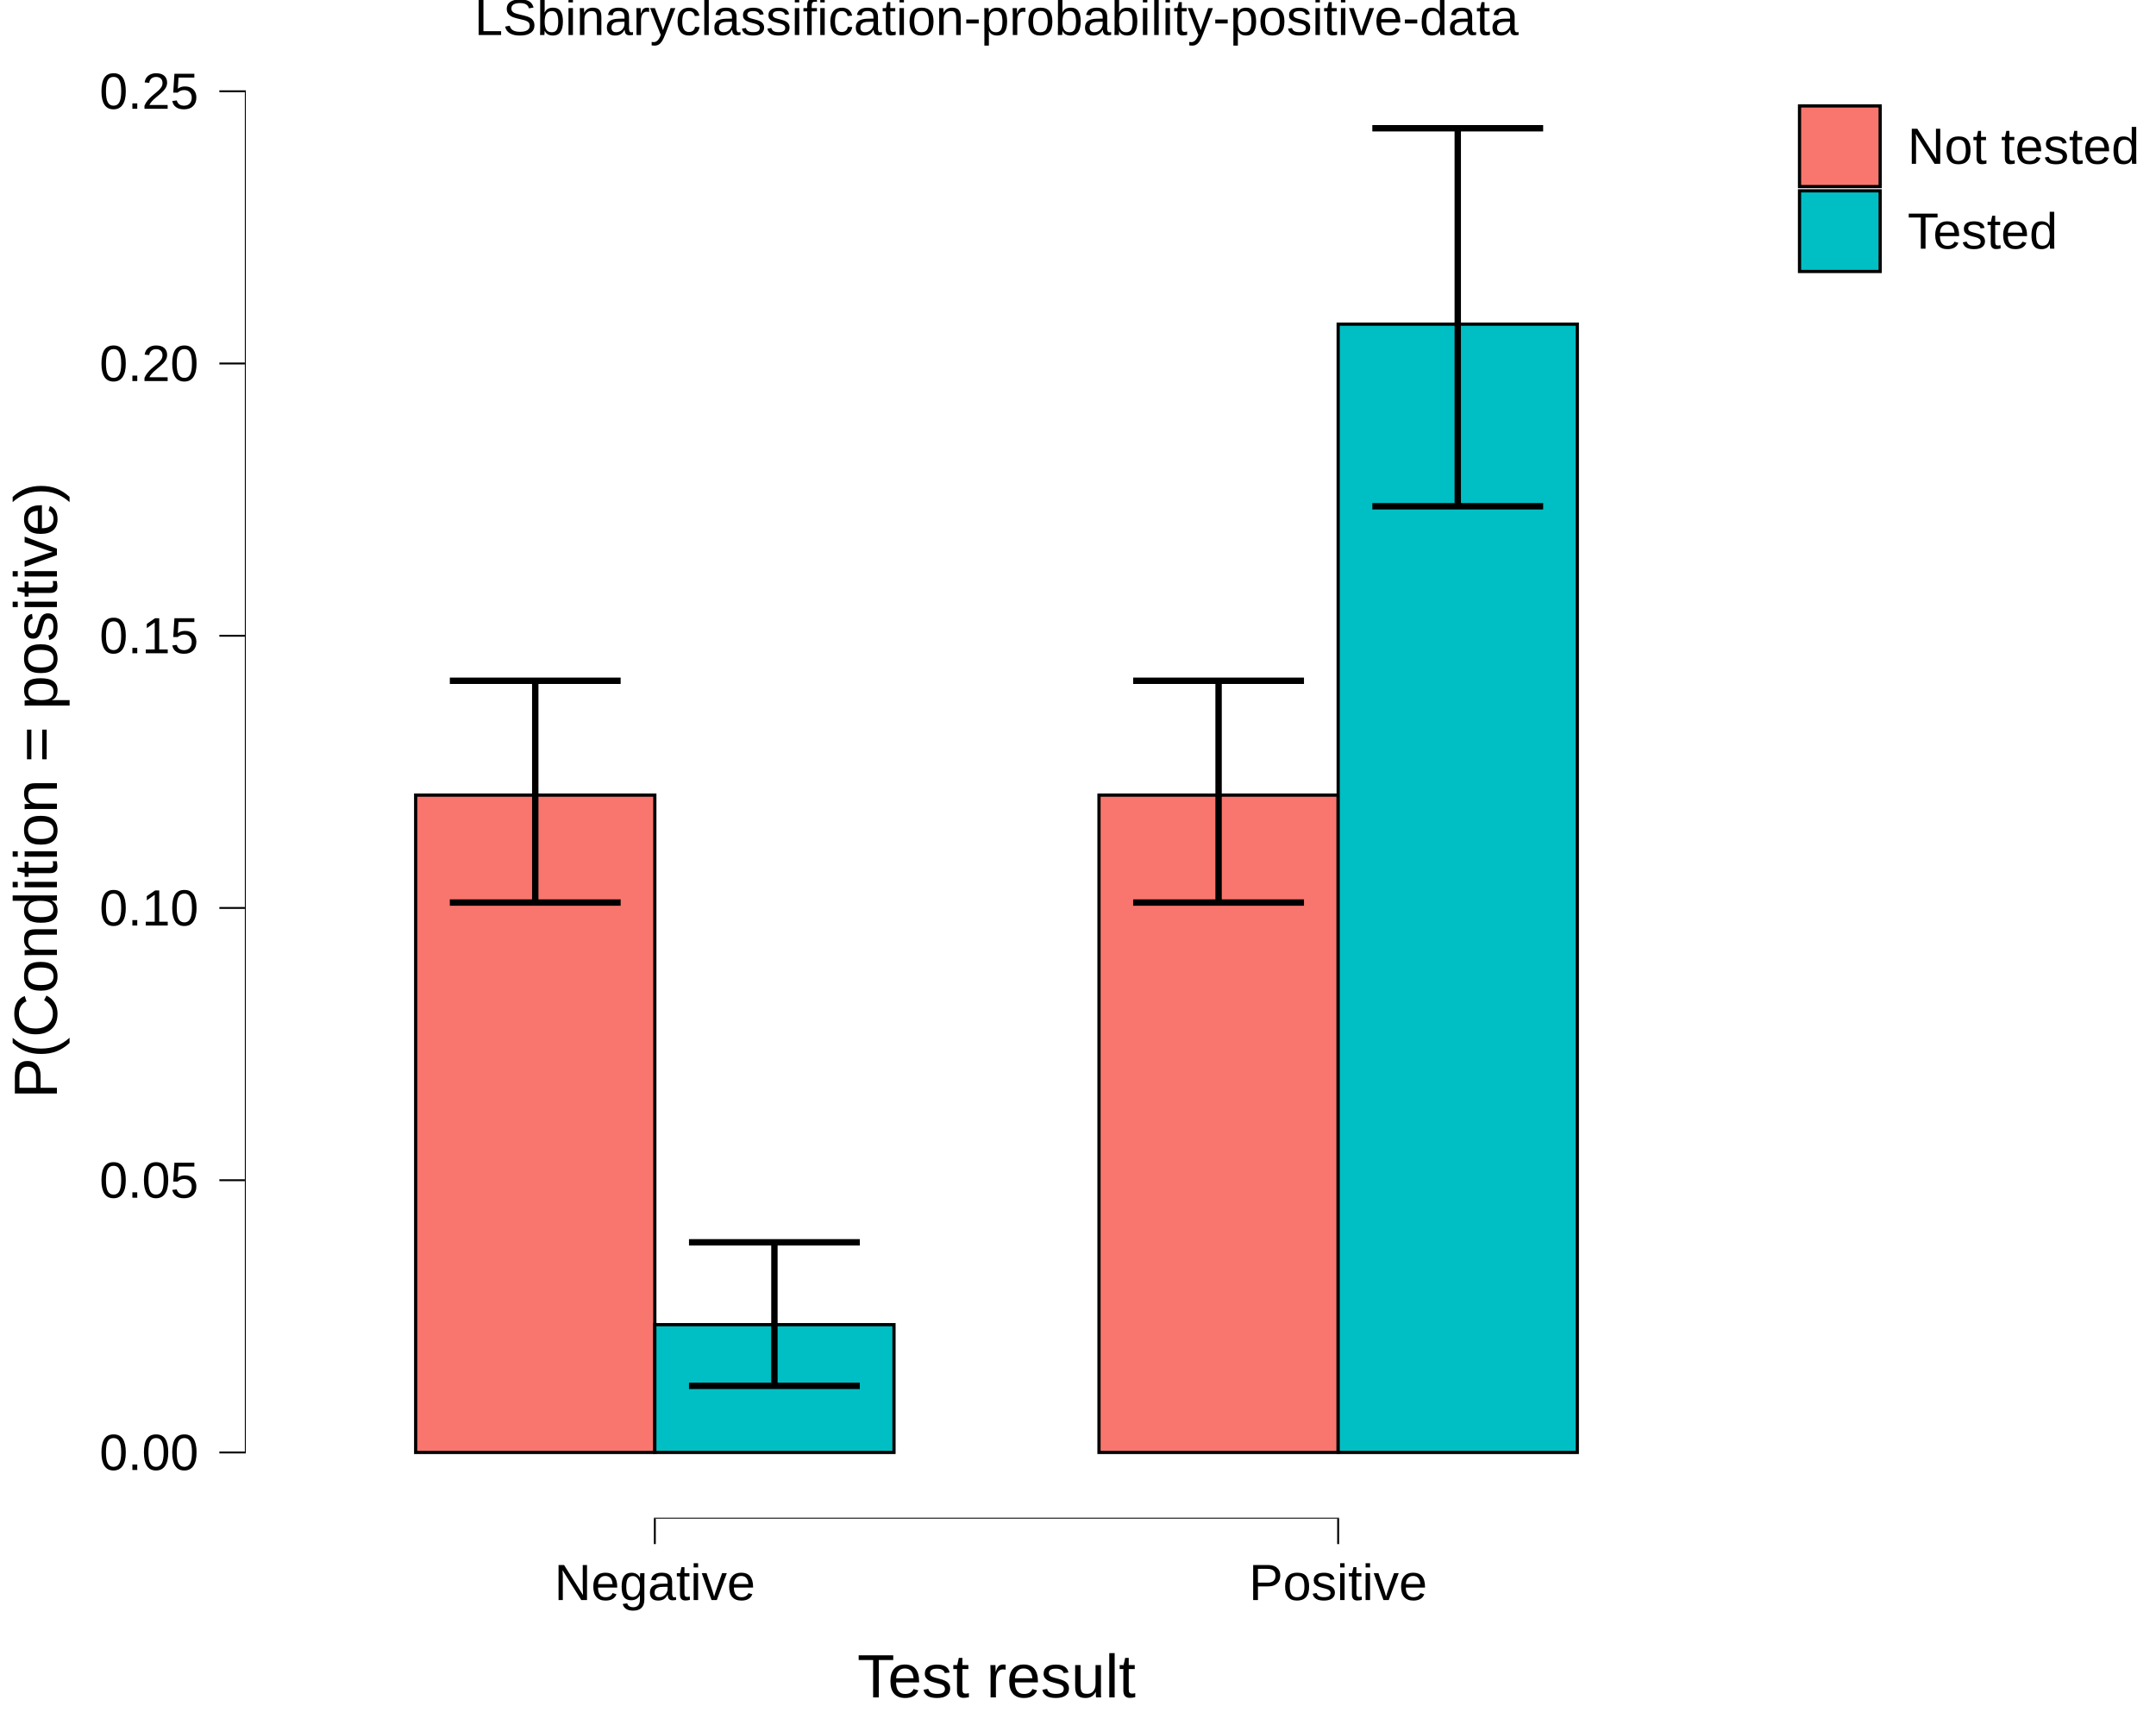
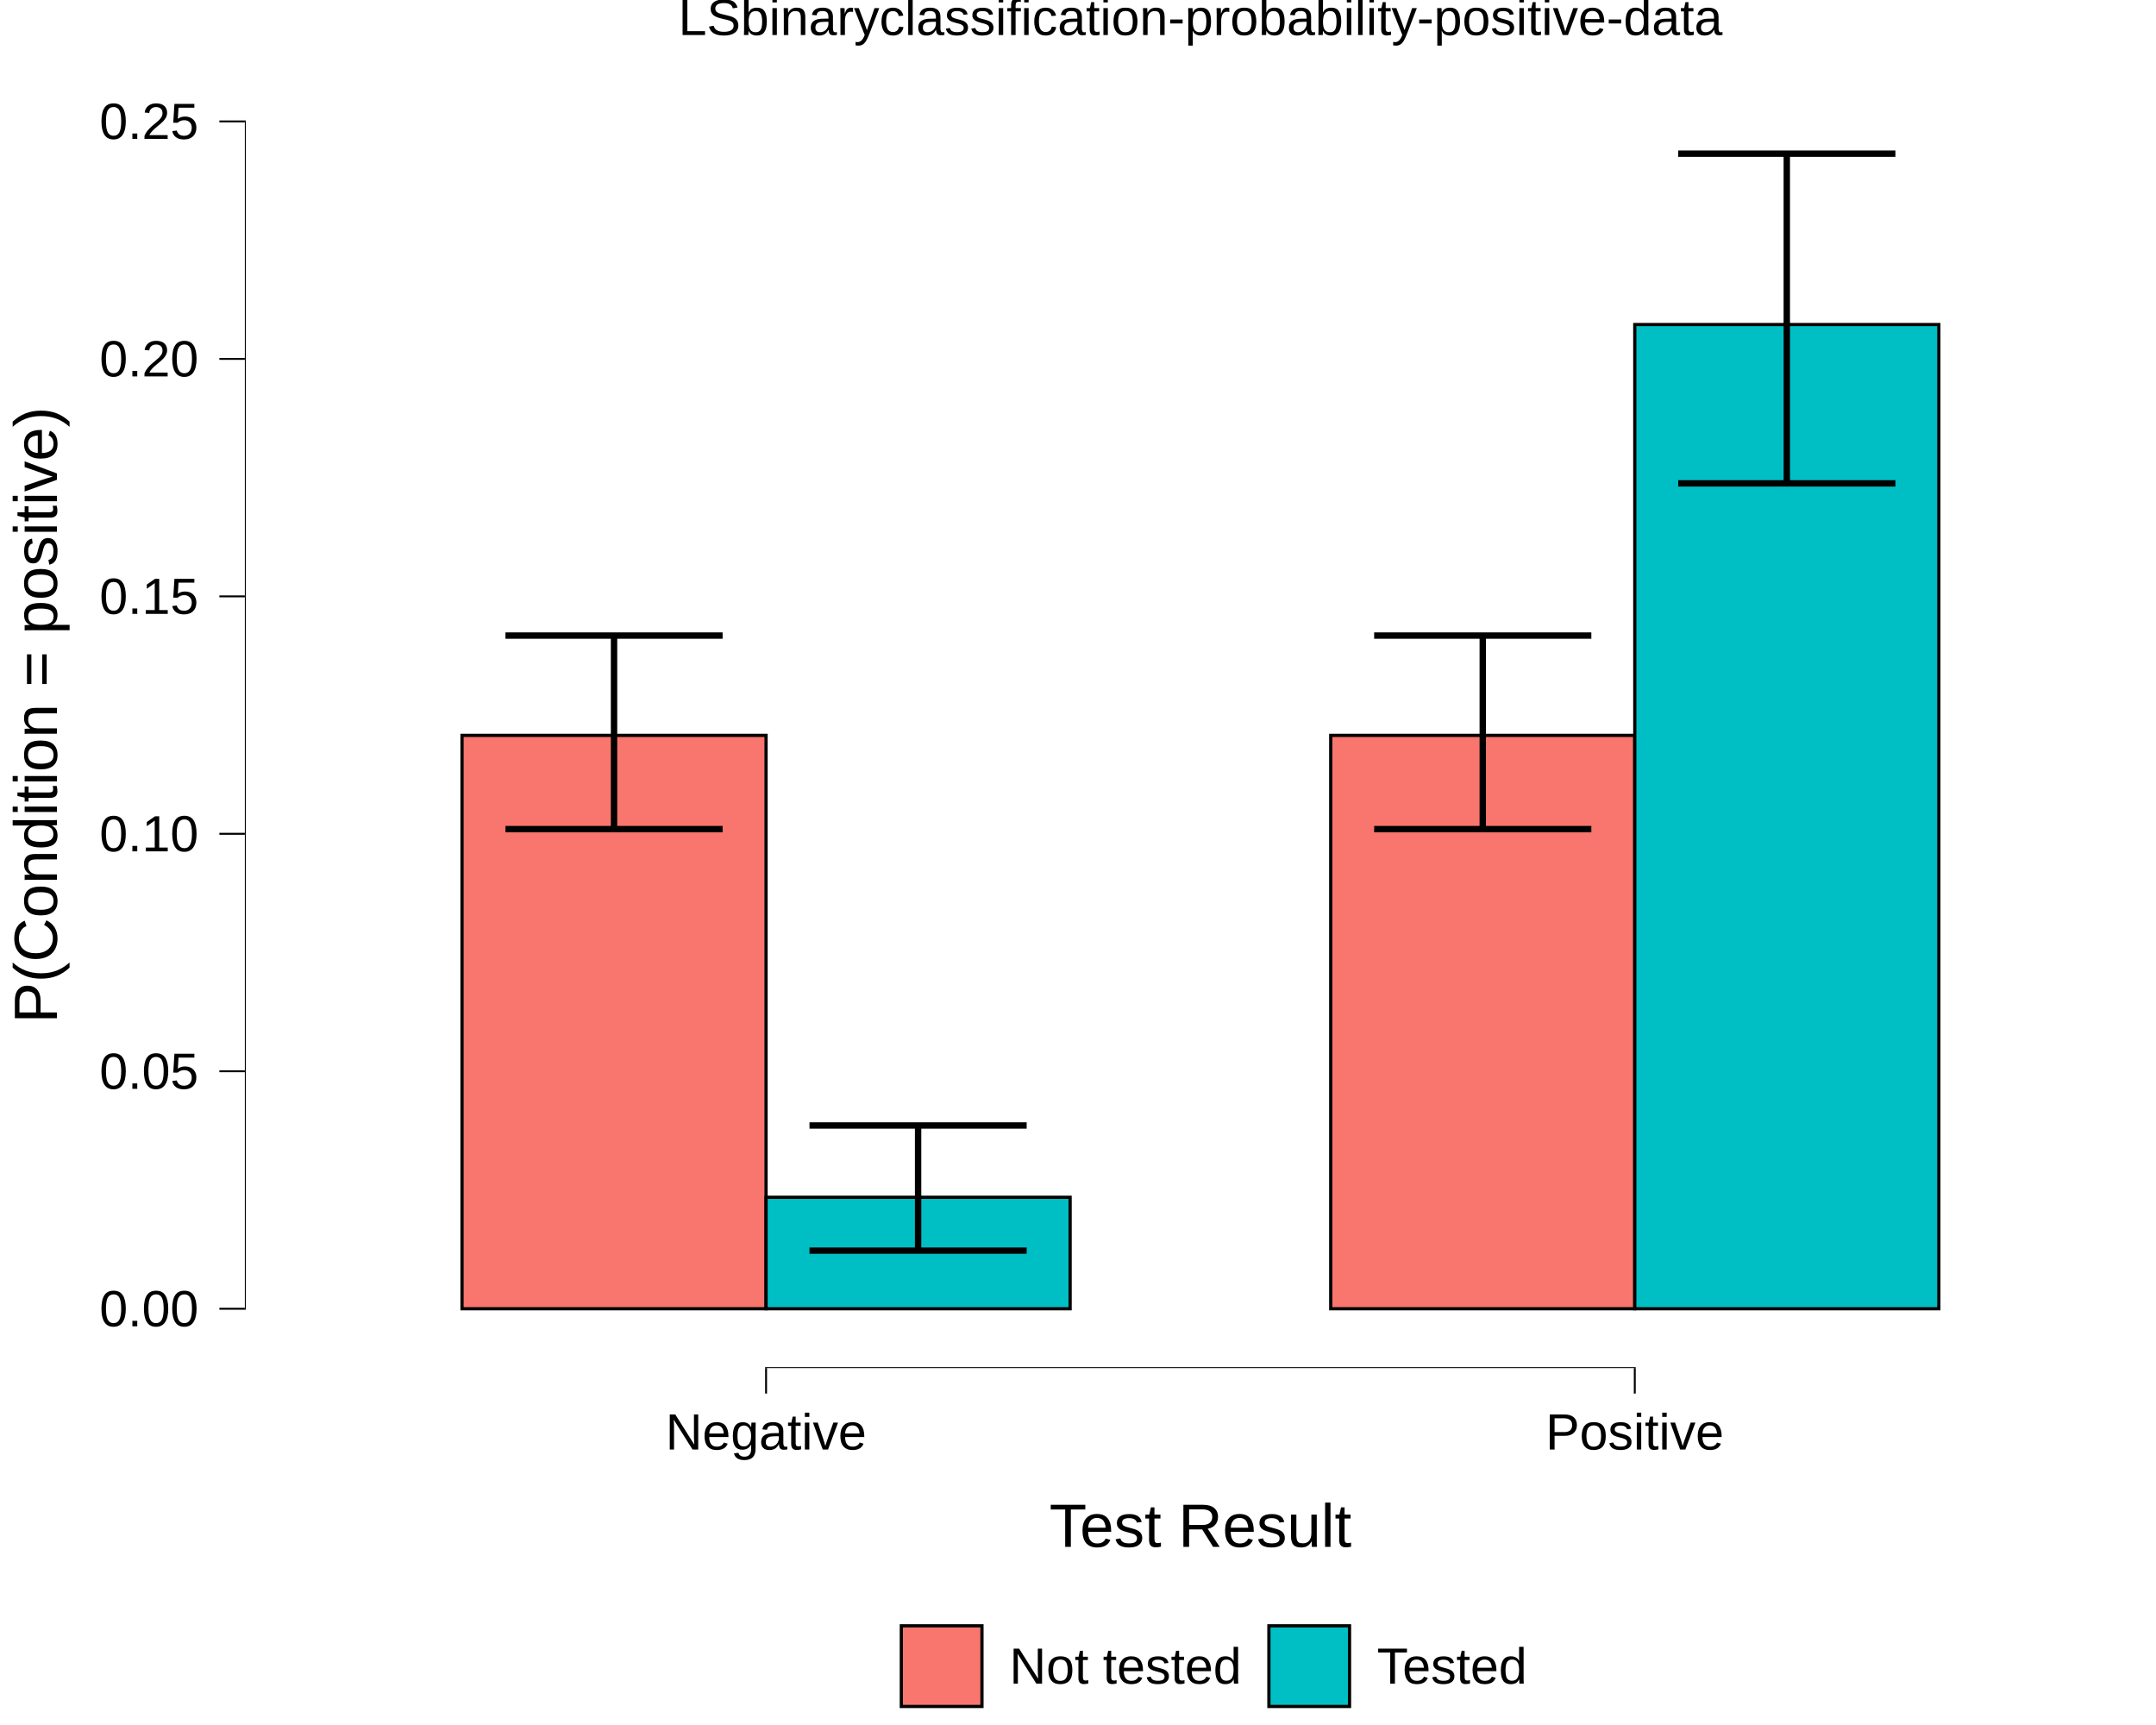
<svg xmlns="http://www.w3.org/2000/svg" viewBox="0 0 720.00 576.00">
  <defs>
    <style type="text/css">
    line, polyline, polygon, path, rect, circle {
      fill: none;
      stroke: #000000;
      stroke-linecap: round;
      stroke-linejoin: round;
      stroke-miterlimit: 10.00;
    }
  </style>
  </defs>
  <rect width="100%" height="100%" style="stroke: none; fill: #FFFFFF;" />
  <rect x="0.00" y="0.00" width="720.00" height="576.00" style="stroke-width: 10.67; stroke: none;" />
  <defs>
-     <clipPath id="cpODEuNzd8NTgzLjgwfDUwNy4xMHwyMC43MQ==">
-       <rect x="81.77" y="20.71" width="502.03" height="486.38" />
+     <clipPath id="cpODEuNzd8NzIwLjAwfDQ1Ni44M3wyMC43MQ==">
+       <rect x="81.77" y="20.71" width="638.23" height="436.12" />
    </clipPath>
  </defs>
-   <rect x="81.77" y="20.71" width="502.03" height="486.38" style="stroke-width: 10.67; stroke: none;" clip-path="url(#cpODEuNzd8NTgzLjgwfDUwNy4xMHwyMC43MQ==)" />
-   <rect x="138.81" y="265.50" width="79.87" height="219.49" style="stroke-width: 1.07; stroke-linecap: square; stroke-linejoin: miter; fill: #F8766D;" clip-path="url(#cpODEuNzd8NTgzLjgwfDUwNy4xMHwyMC43MQ==)" />
-   <rect x="218.68" y="442.32" width="79.87" height="42.67" style="stroke-width: 1.07; stroke-linecap: square; stroke-linejoin: miter; fill: #00BFC4;" clip-path="url(#cpODEuNzd8NTgzLjgwfDUwNy4xMHwyMC43MQ==)" />
-   <rect x="367.01" y="265.50" width="79.87" height="219.49" style="stroke-width: 1.07; stroke-linecap: square; stroke-linejoin: miter; fill: #F8766D;" clip-path="url(#cpODEuNzd8NTgzLjgwfDUwNy4xMHwyMC43MQ==)" />
-   <rect x="446.88" y="108.24" width="79.87" height="376.75" style="stroke-width: 1.07; stroke-linecap: square; stroke-linejoin: miter; fill: #00BFC4;" clip-path="url(#cpODEuNzd8NTgzLjgwfDUwNy4xMHwyMC43MQ==)" />
-   <polyline points="150.22,227.31 207.27,227.31 " style="stroke-width: 2.13; stroke-linecap: butt;" clip-path="url(#cpODEuNzd8NTgzLjgwfDUwNy4xMHwyMC43MQ==)" />
-   <polyline points="178.75,227.31 178.75,301.38 " style="stroke-width: 2.13; stroke-linecap: butt;" clip-path="url(#cpODEuNzd8NTgzLjgwfDUwNy4xMHwyMC43MQ==)" />
-   <polyline points="150.22,301.38 207.27,301.38 " style="stroke-width: 2.13; stroke-linecap: butt;" clip-path="url(#cpODEuNzd8NTgzLjgwfDUwNy4xMHwyMC43MQ==)" />
-   <polyline points="230.09,414.82 287.14,414.82 " style="stroke-width: 2.13; stroke-linecap: butt;" clip-path="url(#cpODEuNzd8NTgzLjgwfDUwNy4xMHwyMC43MQ==)" />
-   <polyline points="258.62,414.82 258.62,462.74 " style="stroke-width: 2.13; stroke-linecap: butt;" clip-path="url(#cpODEuNzd8NTgzLjgwfDUwNy4xMHwyMC43MQ==)" />
-   <polyline points="230.09,462.74 287.14,462.74 " style="stroke-width: 2.13; stroke-linecap: butt;" clip-path="url(#cpODEuNzd8NTgzLjgwfDUwNy4xMHwyMC43MQ==)" />
-   <polyline points="378.42,227.31 435.47,227.31 " style="stroke-width: 2.13; stroke-linecap: butt;" clip-path="url(#cpODEuNzd8NTgzLjgwfDUwNy4xMHwyMC43MQ==)" />
-   <polyline points="406.95,227.31 406.95,301.38 " style="stroke-width: 2.13; stroke-linecap: butt;" clip-path="url(#cpODEuNzd8NTgzLjgwfDUwNy4xMHwyMC43MQ==)" />
-   <polyline points="378.42,301.38 435.47,301.38 " style="stroke-width: 2.13; stroke-linecap: butt;" clip-path="url(#cpODEuNzd8NTgzLjgwfDUwNy4xMHwyMC43MQ==)" />
-   <polyline points="458.29,42.82 515.34,42.82 " style="stroke-width: 2.13; stroke-linecap: butt;" clip-path="url(#cpODEuNzd8NTgzLjgwfDUwNy4xMHwyMC43MQ==)" />
-   <polyline points="486.82,42.82 486.82,169.04 " style="stroke-width: 2.13; stroke-linecap: butt;" clip-path="url(#cpODEuNzd8NTgzLjgwfDUwNy4xMHwyMC43MQ==)" />
-   <polyline points="458.29,169.04 515.34,169.04 " style="stroke-width: 2.13; stroke-linecap: butt;" clip-path="url(#cpODEuNzd8NTgzLjgwfDUwNy4xMHwyMC43MQ==)" />
-   <line x1="218.36" y1="507.10" x2="447.20" y2="507.10" style="stroke-width: 0.64; stroke-linecap: butt;" clip-path="url(#cpODEuNzd8NTgzLjgwfDUwNy4xMHwyMC43MQ==)" />
-   <line x1="81.77" y1="485.31" x2="81.77" y2="30.16" style="stroke-width: 0.64; stroke-linecap: butt;" clip-path="url(#cpODEuNzd8NTgzLjgwfDUwNy4xMHwyMC43MQ==)" />
-   <rect x="81.77" y="20.71" width="502.03" height="486.38" style="stroke-width: 0.00; stroke: none;" clip-path="url(#cpODEuNzd8NTgzLjgwfDUwNy4xMHwyMC43MQ==)" />
+   <rect x="81.77" y="20.71" width="638.23" height="436.12" style="stroke-width: 10.67; stroke: none;" clip-path="url(#cpODEuNzd8NzIwLjAwfDQ1Ni44M3wyMC43MQ==)" />
+   <rect x="154.29" y="245.55" width="101.54" height="191.46" style="stroke-width: 1.07; stroke-linecap: square; stroke-linejoin: miter; fill: #F8766D;" clip-path="url(#cpODEuNzd8NzIwLjAwfDQ1Ni44M3wyMC43MQ==)" />
+   <rect x="255.83" y="399.79" width="101.54" height="37.22" style="stroke-width: 1.07; stroke-linecap: square; stroke-linejoin: miter; fill: #00BFC4;" clip-path="url(#cpODEuNzd8NzIwLjAwfDQ1Ni44M3wyMC43MQ==)" />
+   <rect x="444.40" y="245.55" width="101.54" height="191.46" style="stroke-width: 1.07; stroke-linecap: square; stroke-linejoin: miter; fill: #F8766D;" clip-path="url(#cpODEuNzd8NzIwLjAwfDQ1Ni44M3wyMC43MQ==)" />
+   <rect x="545.94" y="108.37" width="101.54" height="328.64" style="stroke-width: 1.07; stroke-linecap: square; stroke-linejoin: miter; fill: #00BFC4;" clip-path="url(#cpODEuNzd8NzIwLjAwfDQ1Ni44M3wyMC43MQ==)" />
+   <polyline points="168.80,212.23 241.32,212.23 " style="stroke-width: 2.13; stroke-linecap: butt;" clip-path="url(#cpODEuNzd8NzIwLjAwfDQ1Ni44M3wyMC43MQ==)" />
+   <polyline points="205.06,212.23 205.06,276.85 " style="stroke-width: 2.13; stroke-linecap: butt;" clip-path="url(#cpODEuNzd8NzIwLjAwfDQ1Ni44M3wyMC43MQ==)" />
+   <polyline points="168.80,276.85 241.32,276.85 " style="stroke-width: 2.13; stroke-linecap: butt;" clip-path="url(#cpODEuNzd8NzIwLjAwfDQ1Ni44M3wyMC43MQ==)" />
+   <polyline points="270.33,375.81 342.86,375.81 " style="stroke-width: 2.13; stroke-linecap: butt;" clip-path="url(#cpODEuNzd8NzIwLjAwfDQ1Ni44M3wyMC43MQ==)" />
+   <polyline points="306.60,375.81 306.60,417.60 " style="stroke-width: 2.13; stroke-linecap: butt;" clip-path="url(#cpODEuNzd8NzIwLjAwfDQ1Ni44M3wyMC43MQ==)" />
+   <polyline points="270.33,417.60 342.86,417.60 " style="stroke-width: 2.13; stroke-linecap: butt;" clip-path="url(#cpODEuNzd8NzIwLjAwfDQ1Ni44M3wyMC43MQ==)" />
+   <polyline points="458.90,212.23 531.43,212.23 " style="stroke-width: 2.13; stroke-linecap: butt;" clip-path="url(#cpODEuNzd8NzIwLjAwfDQ1Ni44M3wyMC43MQ==)" />
+   <polyline points="495.17,212.23 495.17,276.85 " style="stroke-width: 2.13; stroke-linecap: butt;" clip-path="url(#cpODEuNzd8NzIwLjAwfDQ1Ni44M3wyMC43MQ==)" />
+   <polyline points="458.90,276.85 531.43,276.85 " style="stroke-width: 2.13; stroke-linecap: butt;" clip-path="url(#cpODEuNzd8NzIwLjAwfDQ1Ni44M3wyMC43MQ==)" />
+   <polyline points="560.44,51.31 632.97,51.31 " style="stroke-width: 2.13; stroke-linecap: butt;" clip-path="url(#cpODEuNzd8NzIwLjAwfDQ1Ni44M3wyMC43MQ==)" />
+   <polyline points="596.70,51.31 596.70,161.41 " style="stroke-width: 2.13; stroke-linecap: butt;" clip-path="url(#cpODEuNzd8NzIwLjAwfDQ1Ni44M3wyMC43MQ==)" />
+   <polyline points="560.44,161.41 632.97,161.41 " style="stroke-width: 2.13; stroke-linecap: butt;" clip-path="url(#cpODEuNzd8NzIwLjAwfDQ1Ni44M3wyMC43MQ==)" />
+   <line x1="255.51" y1="456.83" x2="546.25" y2="456.83" style="stroke-width: 0.64; stroke-linecap: butt;" clip-path="url(#cpODEuNzd8NzIwLjAwfDQ1Ni44M3wyMC43MQ==)" />
+   <line x1="81.77" y1="437.33" x2="81.77" y2="40.22" style="stroke-width: 0.64; stroke-linecap: butt;" clip-path="url(#cpODEuNzd8NzIwLjAwfDQ1Ni44M3wyMC43MQ==)" />
+   <rect x="81.77" y="20.71" width="638.23" height="436.12" style="stroke-width: 0.00; stroke: none;" clip-path="url(#cpODEuNzd8NzIwLjAwfDQ1Ni44M3wyMC43MQ==)" />
  <defs>
    <clipPath id="cpMC4wMHw3MjAuMDB8NTc2LjAwfDAuMDA=">
      <rect x="0.00" y="0.00" width="720.00" height="576.00" />
    </clipPath>
  </defs>
-   <polyline points="81.77,507.10 81.77,20.71 " style="stroke-width: 0.00; stroke: none; stroke-linecap: butt;" clip-path="url(#cpMC4wMHw3MjAuMDB8NTc2LjAwfDAuMDA=)" />
+   <polyline points="81.77,456.83 81.77,20.71 " style="stroke-width: 0.00; stroke: none; stroke-linecap: butt;" clip-path="url(#cpMC4wMHw3MjAuMDB8NTc2LjAwfDAuMDA=)" />
  <g clip-path="url(#cpMC4wMHw3MjAuMDB8NTc2LjAwfDAuMDA=)">
-     <text x="33.21" y="490.84" style="font-size: 17.00px; font-family: Liberation Sans;" textLength="33.08px" lengthAdjust="spacingAndGlyphs">0.00</text>
+     <text x="33.21" y="442.86" style="font-size: 17.00px; font-family: Liberation Sans;" textLength="33.08px" lengthAdjust="spacingAndGlyphs">0.00</text>
  </g>
  <g clip-path="url(#cpMC4wMHw3MjAuMDB8NTc2LjAwfDAuMDA=)">
-     <text x="33.21" y="399.94" style="font-size: 17.00px; font-family: Liberation Sans;" textLength="33.08px" lengthAdjust="spacingAndGlyphs">0.05</text>
+     <text x="33.21" y="363.57" style="font-size: 17.00px; font-family: Liberation Sans;" textLength="33.08px" lengthAdjust="spacingAndGlyphs">0.05</text>
  </g>
  <g clip-path="url(#cpMC4wMHw3MjAuMDB8NTc2LjAwfDAuMDA=)">
-     <text x="33.21" y="309.04" style="font-size: 17.00px; font-family: Liberation Sans;" textLength="33.08px" lengthAdjust="spacingAndGlyphs">0.10</text>
+     <text x="33.21" y="284.27" style="font-size: 17.00px; font-family: Liberation Sans;" textLength="33.08px" lengthAdjust="spacingAndGlyphs">0.10</text>
  </g>
  <g clip-path="url(#cpMC4wMHw3MjAuMDB8NTc2LjAwfDAuMDA=)">
-     <text x="33.21" y="218.13" style="font-size: 17.00px; font-family: Liberation Sans;" textLength="33.08px" lengthAdjust="spacingAndGlyphs">0.15</text>
+     <text x="33.21" y="204.98" style="font-size: 17.00px; font-family: Liberation Sans;" textLength="33.08px" lengthAdjust="spacingAndGlyphs">0.15</text>
  </g>
  <g clip-path="url(#cpMC4wMHw3MjAuMDB8NTc2LjAwfDAuMDA=)">
-     <text x="33.21" y="127.23" style="font-size: 17.00px; font-family: Liberation Sans;" textLength="33.08px" lengthAdjust="spacingAndGlyphs">0.20</text>
+     <text x="33.21" y="125.68" style="font-size: 17.00px; font-family: Liberation Sans;" textLength="33.08px" lengthAdjust="spacingAndGlyphs">0.20</text>
  </g>
  <g clip-path="url(#cpMC4wMHw3MjAuMDB8NTc2LjAwfDAuMDA=)">
-     <text x="33.21" y="36.33" style="font-size: 17.00px; font-family: Liberation Sans;" textLength="33.08px" lengthAdjust="spacingAndGlyphs">0.25</text>
+     <text x="33.21" y="46.39" style="font-size: 17.00px; font-family: Liberation Sans;" textLength="33.08px" lengthAdjust="spacingAndGlyphs">0.25</text>
  </g>
-   <polyline points="73.26,484.99 81.77,484.99 " style="stroke-width: 0.64; stroke-linecap: butt;" clip-path="url(#cpMC4wMHw3MjAuMDB8NTc2LjAwfDAuMDA=)" />
-   <polyline points="73.26,394.09 81.77,394.09 " style="stroke-width: 0.64; stroke-linecap: butt;" clip-path="url(#cpMC4wMHw3MjAuMDB8NTc2LjAwfDAuMDA=)" />
-   <polyline points="73.26,303.18 81.77,303.18 " style="stroke-width: 0.64; stroke-linecap: butt;" clip-path="url(#cpMC4wMHw3MjAuMDB8NTc2LjAwfDAuMDA=)" />
-   <polyline points="73.26,212.28 81.77,212.28 " style="stroke-width: 0.64; stroke-linecap: butt;" clip-path="url(#cpMC4wMHw3MjAuMDB8NTc2LjAwfDAuMDA=)" />
-   <polyline points="73.26,121.38 81.77,121.38 " style="stroke-width: 0.64; stroke-linecap: butt;" clip-path="url(#cpMC4wMHw3MjAuMDB8NTc2LjAwfDAuMDA=)" />
-   <polyline points="73.26,30.48 81.77,30.48 " style="stroke-width: 0.64; stroke-linecap: butt;" clip-path="url(#cpMC4wMHw3MjAuMDB8NTc2LjAwfDAuMDA=)" />
-   <polyline points="81.77,507.10 583.80,507.10 " style="stroke-width: 0.00; stroke: none; stroke-linecap: butt;" clip-path="url(#cpMC4wMHw3MjAuMDB8NTc2LjAwfDAuMDA=)" />
-   <polyline points="218.68,515.60 218.68,507.10 " style="stroke-width: 0.64; stroke-linecap: butt;" clip-path="url(#cpMC4wMHw3MjAuMDB8NTc2LjAwfDAuMDA=)" />
-   <polyline points="446.88,515.60 446.88,507.10 " style="stroke-width: 0.64; stroke-linecap: butt;" clip-path="url(#cpMC4wMHw3MjAuMDB8NTc2LjAwfDAuMDA=)" />
+   <polyline points="73.26,437.01 81.77,437.01 " style="stroke-width: 0.64; stroke-linecap: butt;" clip-path="url(#cpMC4wMHw3MjAuMDB8NTc2LjAwfDAuMDA=)" />
+   <polyline points="73.26,357.71 81.77,357.71 " style="stroke-width: 0.64; stroke-linecap: butt;" clip-path="url(#cpMC4wMHw3MjAuMDB8NTc2LjAwfDAuMDA=)" />
+   <polyline points="73.26,278.42 81.77,278.42 " style="stroke-width: 0.64; stroke-linecap: butt;" clip-path="url(#cpMC4wMHw3MjAuMDB8NTc2LjAwfDAuMDA=)" />
+   <polyline points="73.26,199.13 81.77,199.13 " style="stroke-width: 0.64; stroke-linecap: butt;" clip-path="url(#cpMC4wMHw3MjAuMDB8NTc2LjAwfDAuMDA=)" />
+   <polyline points="73.26,119.83 81.77,119.83 " style="stroke-width: 0.64; stroke-linecap: butt;" clip-path="url(#cpMC4wMHw3MjAuMDB8NTc2LjAwfDAuMDA=)" />
+   <polyline points="73.26,40.54 81.77,40.54 " style="stroke-width: 0.64; stroke-linecap: butt;" clip-path="url(#cpMC4wMHw3MjAuMDB8NTc2LjAwfDAuMDA=)" />
+   <polyline points="81.77,456.83 720.00,456.83 " style="stroke-width: 0.00; stroke: none; stroke-linecap: butt;" clip-path="url(#cpMC4wMHw3MjAuMDB8NTc2LjAwfDAuMDA=)" />
+   <polyline points="255.83,465.34 255.83,456.83 " style="stroke-width: 0.64; stroke-linecap: butt;" clip-path="url(#cpMC4wMHw3MjAuMDB8NTc2LjAwfDAuMDA=)" />
+   <polyline points="545.94,465.34 545.94,456.83 " style="stroke-width: 0.64; stroke-linecap: butt;" clip-path="url(#cpMC4wMHw3MjAuMDB8NTc2LjAwfDAuMDA=)" />
  <g clip-path="url(#cpMC4wMHw3MjAuMDB8NTc2LjAwfDAuMDA=)">
-     <text x="185.14" y="534.28" style="font-size: 17.00px; font-family: Liberation Sans;" textLength="67.09px" lengthAdjust="spacingAndGlyphs">Negative</text>
+     <text x="222.28" y="484.01" style="font-size: 17.00px; font-family: Liberation Sans;" textLength="67.09px" lengthAdjust="spacingAndGlyphs">Negative</text>
  </g>
  <g clip-path="url(#cpMC4wMHw3MjAuMDB8NTc2LjAwfDAuMDA=)">
-     <text x="417.11" y="534.28" style="font-size: 17.00px; font-family: Liberation Sans;" textLength="59.53px" lengthAdjust="spacingAndGlyphs">Positive</text>
+     <text x="516.17" y="484.01" style="font-size: 17.00px; font-family: Liberation Sans;" textLength="59.53px" lengthAdjust="spacingAndGlyphs">Positive</text>
  </g>
  <g clip-path="url(#cpMC4wMHw3MjAuMDB8NTc2LjAwfDAuMDA=)">
-     <text x="286.30" y="566.78" style="font-size: 20.40px; font-family: Liberation Sans;" textLength="92.97px" lengthAdjust="spacingAndGlyphs">Test result</text>
+     <text x="350.44" y="516.52" style="font-size: 20.40px; font-family: Liberation Sans;" textLength="100.89px" lengthAdjust="spacingAndGlyphs">Test Result</text>
  </g>
  <g clip-path="url(#cpMC4wMHw3MjAuMDB8NTc2LjAwfDAuMDA=)">
-     <text transform="translate(19.01,366.80) rotate(-90)" style="font-size: 20.40px; font-family: Liberation Sans;" textLength="205.78px" lengthAdjust="spacingAndGlyphs">P(Condition = positive)</text>
+     <text transform="translate(19.01,341.66) rotate(-90)" style="font-size: 20.40px; font-family: Liberation Sans;" textLength="205.78px" lengthAdjust="spacingAndGlyphs">P(Condition = positive)</text>
  </g>
-   <rect x="594.76" y="20.71" width="125.24" height="76.12" style="stroke-width: 0.75; stroke: none;" clip-path="url(#cpMC4wMHw3MjAuMDB8NTc2LjAwfDAuMDA=)" />
-   <rect x="594.76" y="20.71" width="125.24" height="76.12" style="stroke-width: 10.67; stroke: none;" clip-path="url(#cpMC4wMHw3MjAuMDB8NTc2LjAwfDAuMDA=)" />
-   <rect x="600.24" y="34.66" width="28.35" height="28.35" style="stroke-width: 10.67; stroke: none;" clip-path="url(#cpMC4wMHw3MjAuMDB8NTc2LjAwfDAuMDA=)" />
-   <rect x="600.95" y="35.37" width="26.93" height="26.93" style="stroke-width: 1.07; stroke-linecap: square; stroke-linejoin: miter; fill: #F8766D;" clip-path="url(#cpMC4wMHw3MjAuMDB8NTc2LjAwfDAuMDA=)" />
-   <rect x="600.24" y="63.01" width="28.35" height="28.35" style="stroke-width: 10.67; stroke: none;" clip-path="url(#cpMC4wMHw3MjAuMDB8NTc2LjAwfDAuMDA=)" />
-   <rect x="600.95" y="63.72" width="26.93" height="26.93" style="stroke-width: 1.07; stroke-linecap: square; stroke-linejoin: miter; fill: #00BFC4;" clip-path="url(#cpMC4wMHw3MjAuMDB8NTc2LjAwfDAuMDA=)" />
+   <rect x="286.35" y="536.69" width="229.07" height="39.31" style="stroke-width: 0.75; stroke: none;" clip-path="url(#cpMC4wMHw3MjAuMDB8NTc2LjAwfDAuMDA=)" />
+   <rect x="286.35" y="536.69" width="229.07" height="39.31" style="stroke-width: 10.67; stroke: none;" clip-path="url(#cpMC4wMHw3MjAuMDB8NTc2LjAwfDAuMDA=)" />
+   <rect x="300.29" y="542.17" width="28.35" height="28.35" style="stroke-width: 10.67; stroke: none;" clip-path="url(#cpMC4wMHw3MjAuMDB8NTc2LjAwfDAuMDA=)" />
+   <rect x="301.00" y="542.88" width="26.93" height="26.93" style="stroke-width: 1.07; stroke-linecap: square; stroke-linejoin: miter; fill: #F8766D;" clip-path="url(#cpMC4wMHw3MjAuMDB8NTc2LjAwfDAuMDA=)" />
+   <rect x="423.05" y="542.17" width="28.35" height="28.35" style="stroke-width: 10.67; stroke: none;" clip-path="url(#cpMC4wMHw3MjAuMDB8NTc2LjAwfDAuMDA=)" />
+   <rect x="423.75" y="542.88" width="26.93" height="26.93" style="stroke-width: 1.07; stroke-linecap: square; stroke-linejoin: miter; fill: #00BFC4;" clip-path="url(#cpMC4wMHw3MjAuMDB8NTc2LjAwfDAuMDA=)" />
  <g clip-path="url(#cpMC4wMHw3MjAuMDB8NTc2LjAwfDAuMDA=)">
-     <text x="637.05" y="54.69" style="font-size: 17.00px; font-family: Liberation Sans;" textLength="77.47px" lengthAdjust="spacingAndGlyphs">Not tested</text>
+     <text x="337.11" y="562.20" style="font-size: 17.00px; font-family: Liberation Sans;" textLength="77.47px" lengthAdjust="spacingAndGlyphs">Not tested</text>
  </g>
  <g clip-path="url(#cpMC4wMHw3MjAuMDB8NTc2LjAwfDAuMDA=)">
-     <text x="637.05" y="83.03" style="font-size: 17.00px; font-family: Liberation Sans;" textLength="50.08px" lengthAdjust="spacingAndGlyphs">Tested</text>
+     <text x="459.86" y="562.20" style="font-size: 17.00px; font-family: Liberation Sans;" textLength="50.08px" lengthAdjust="spacingAndGlyphs">Tested</text>
  </g>
  <g clip-path="url(#cpMC4wMHw3MjAuMDB8NTc2LjAwfDAuMDA=)">
-     <text x="158.46" y="11.70" style="font-size: 17.00px; font-family: Liberation Sans;" textLength="348.64px" lengthAdjust="spacingAndGlyphs">LSbinaryclassification-probability-positive-data</text>
+     <text x="226.56" y="11.70" style="font-size: 17.00px; font-family: Liberation Sans;" textLength="348.64px" lengthAdjust="spacingAndGlyphs">LSbinaryclassification-probability-positive-data</text>
  </g>
</svg>
